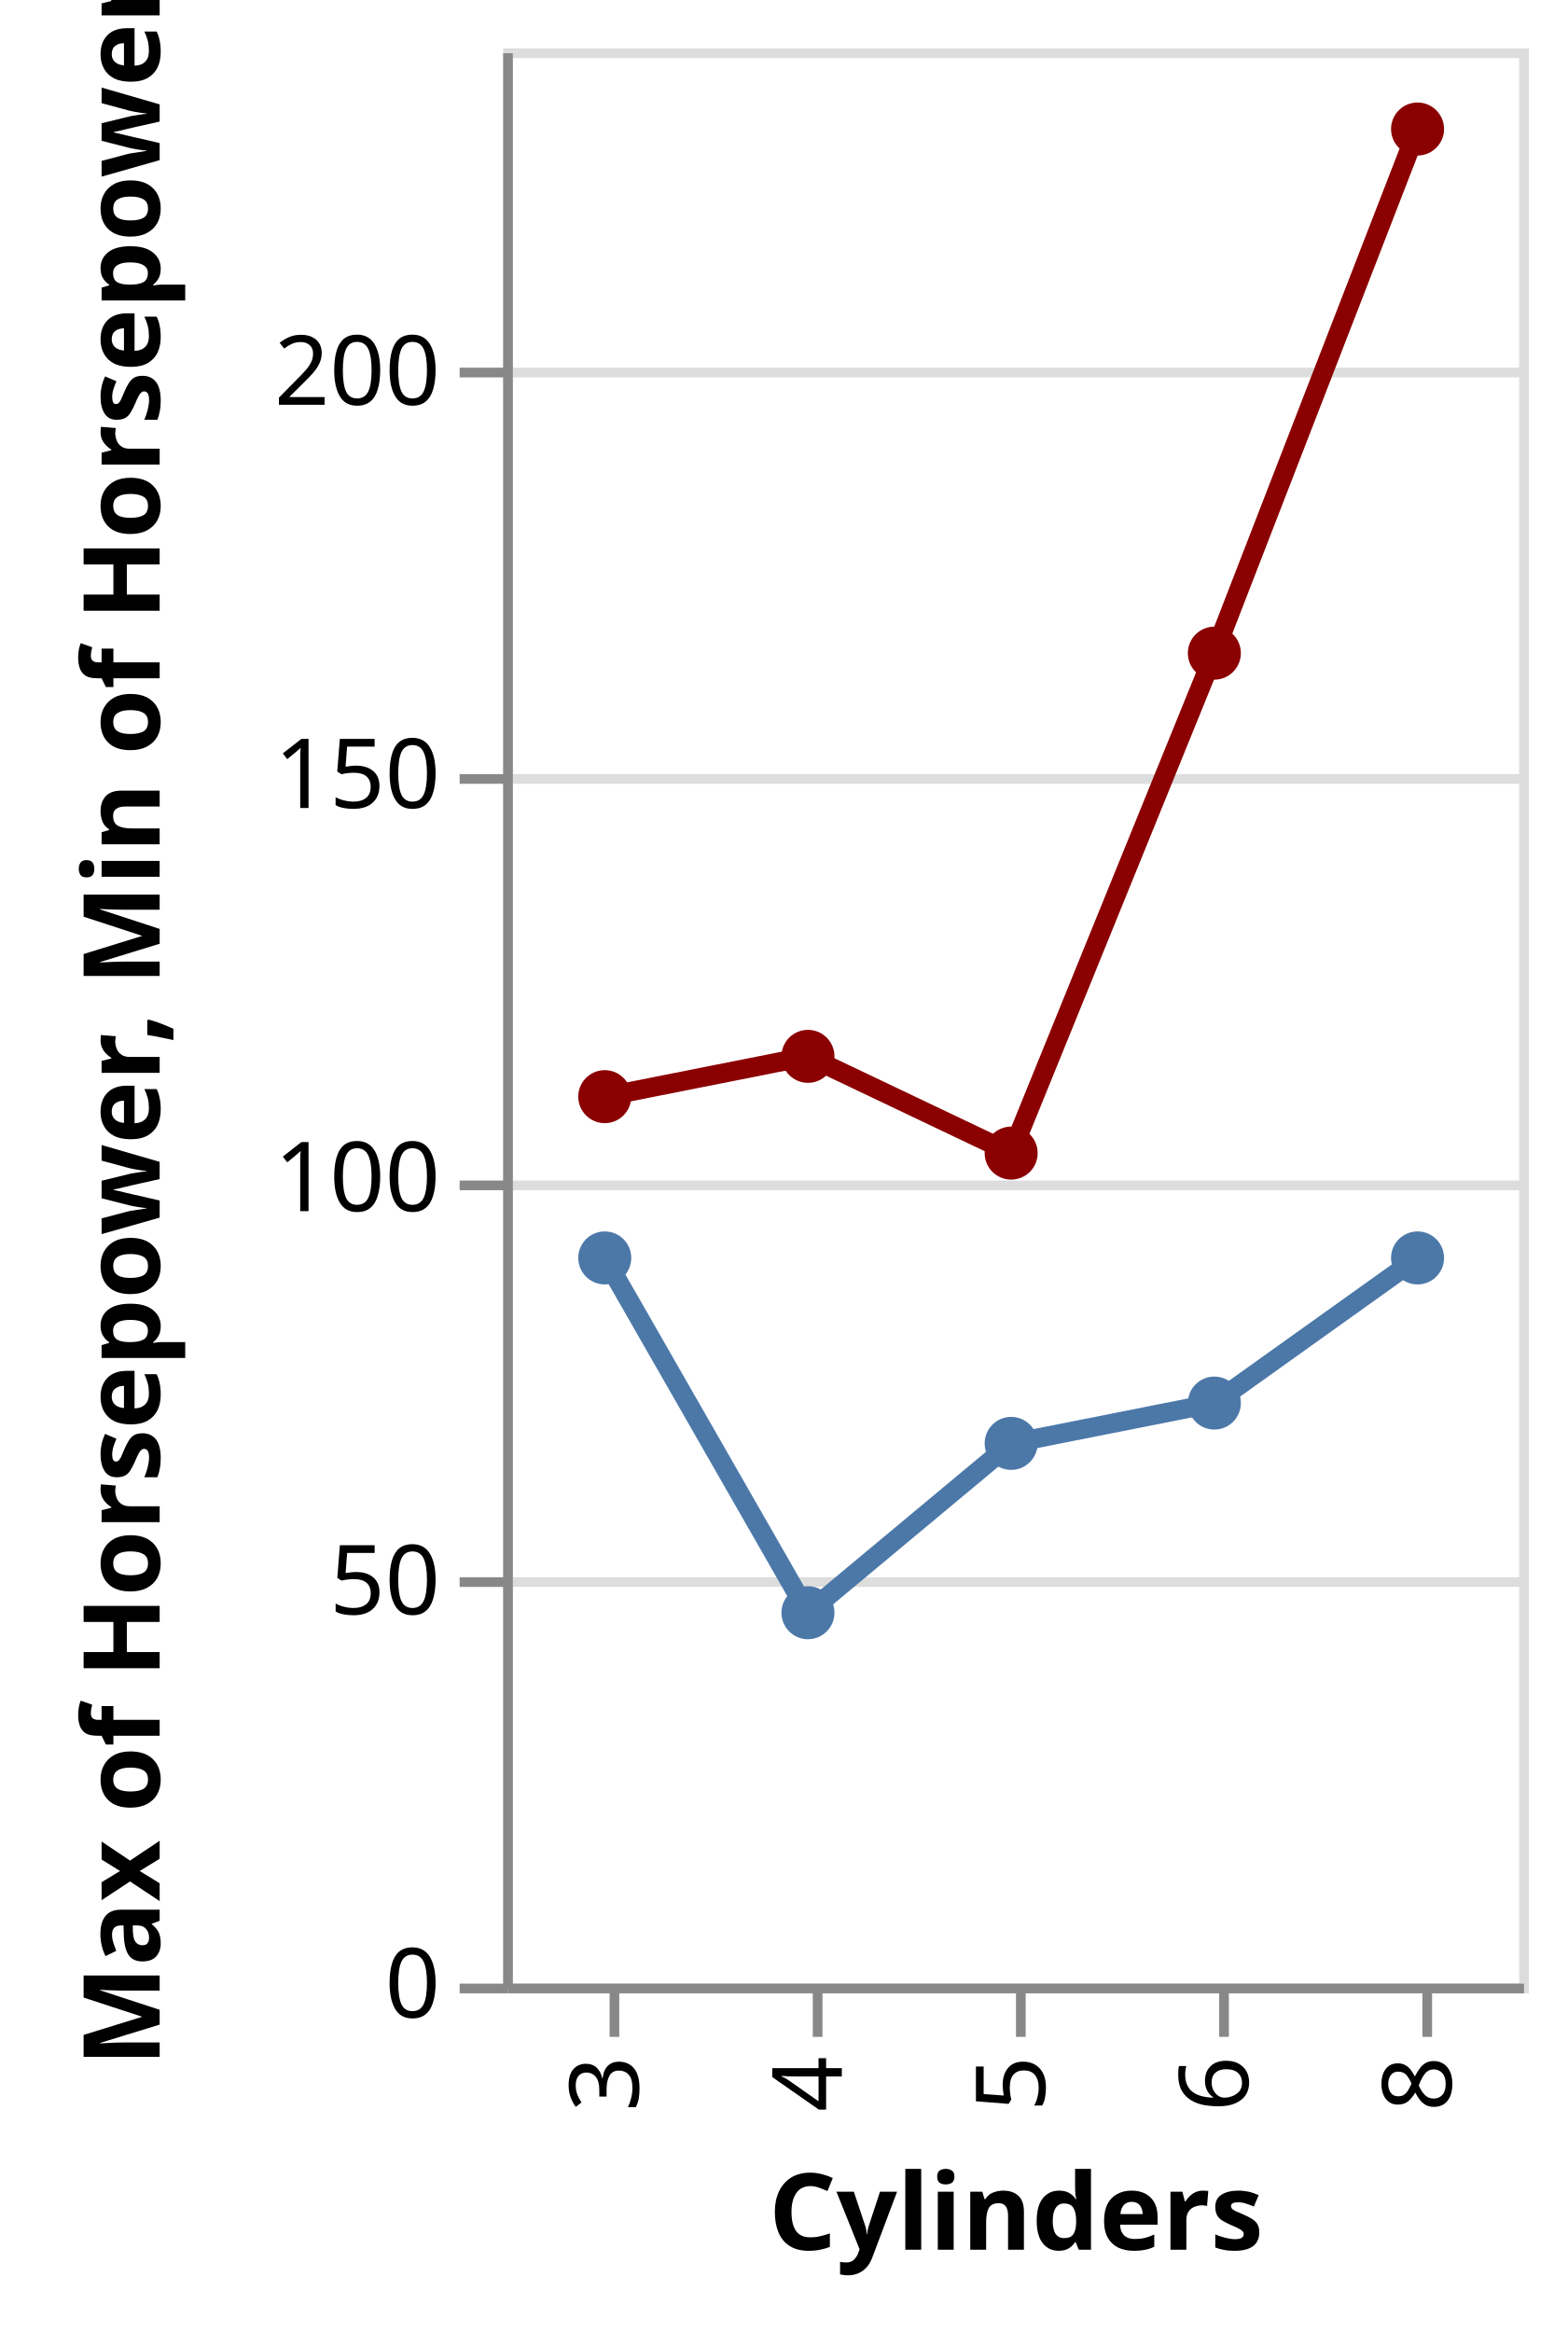
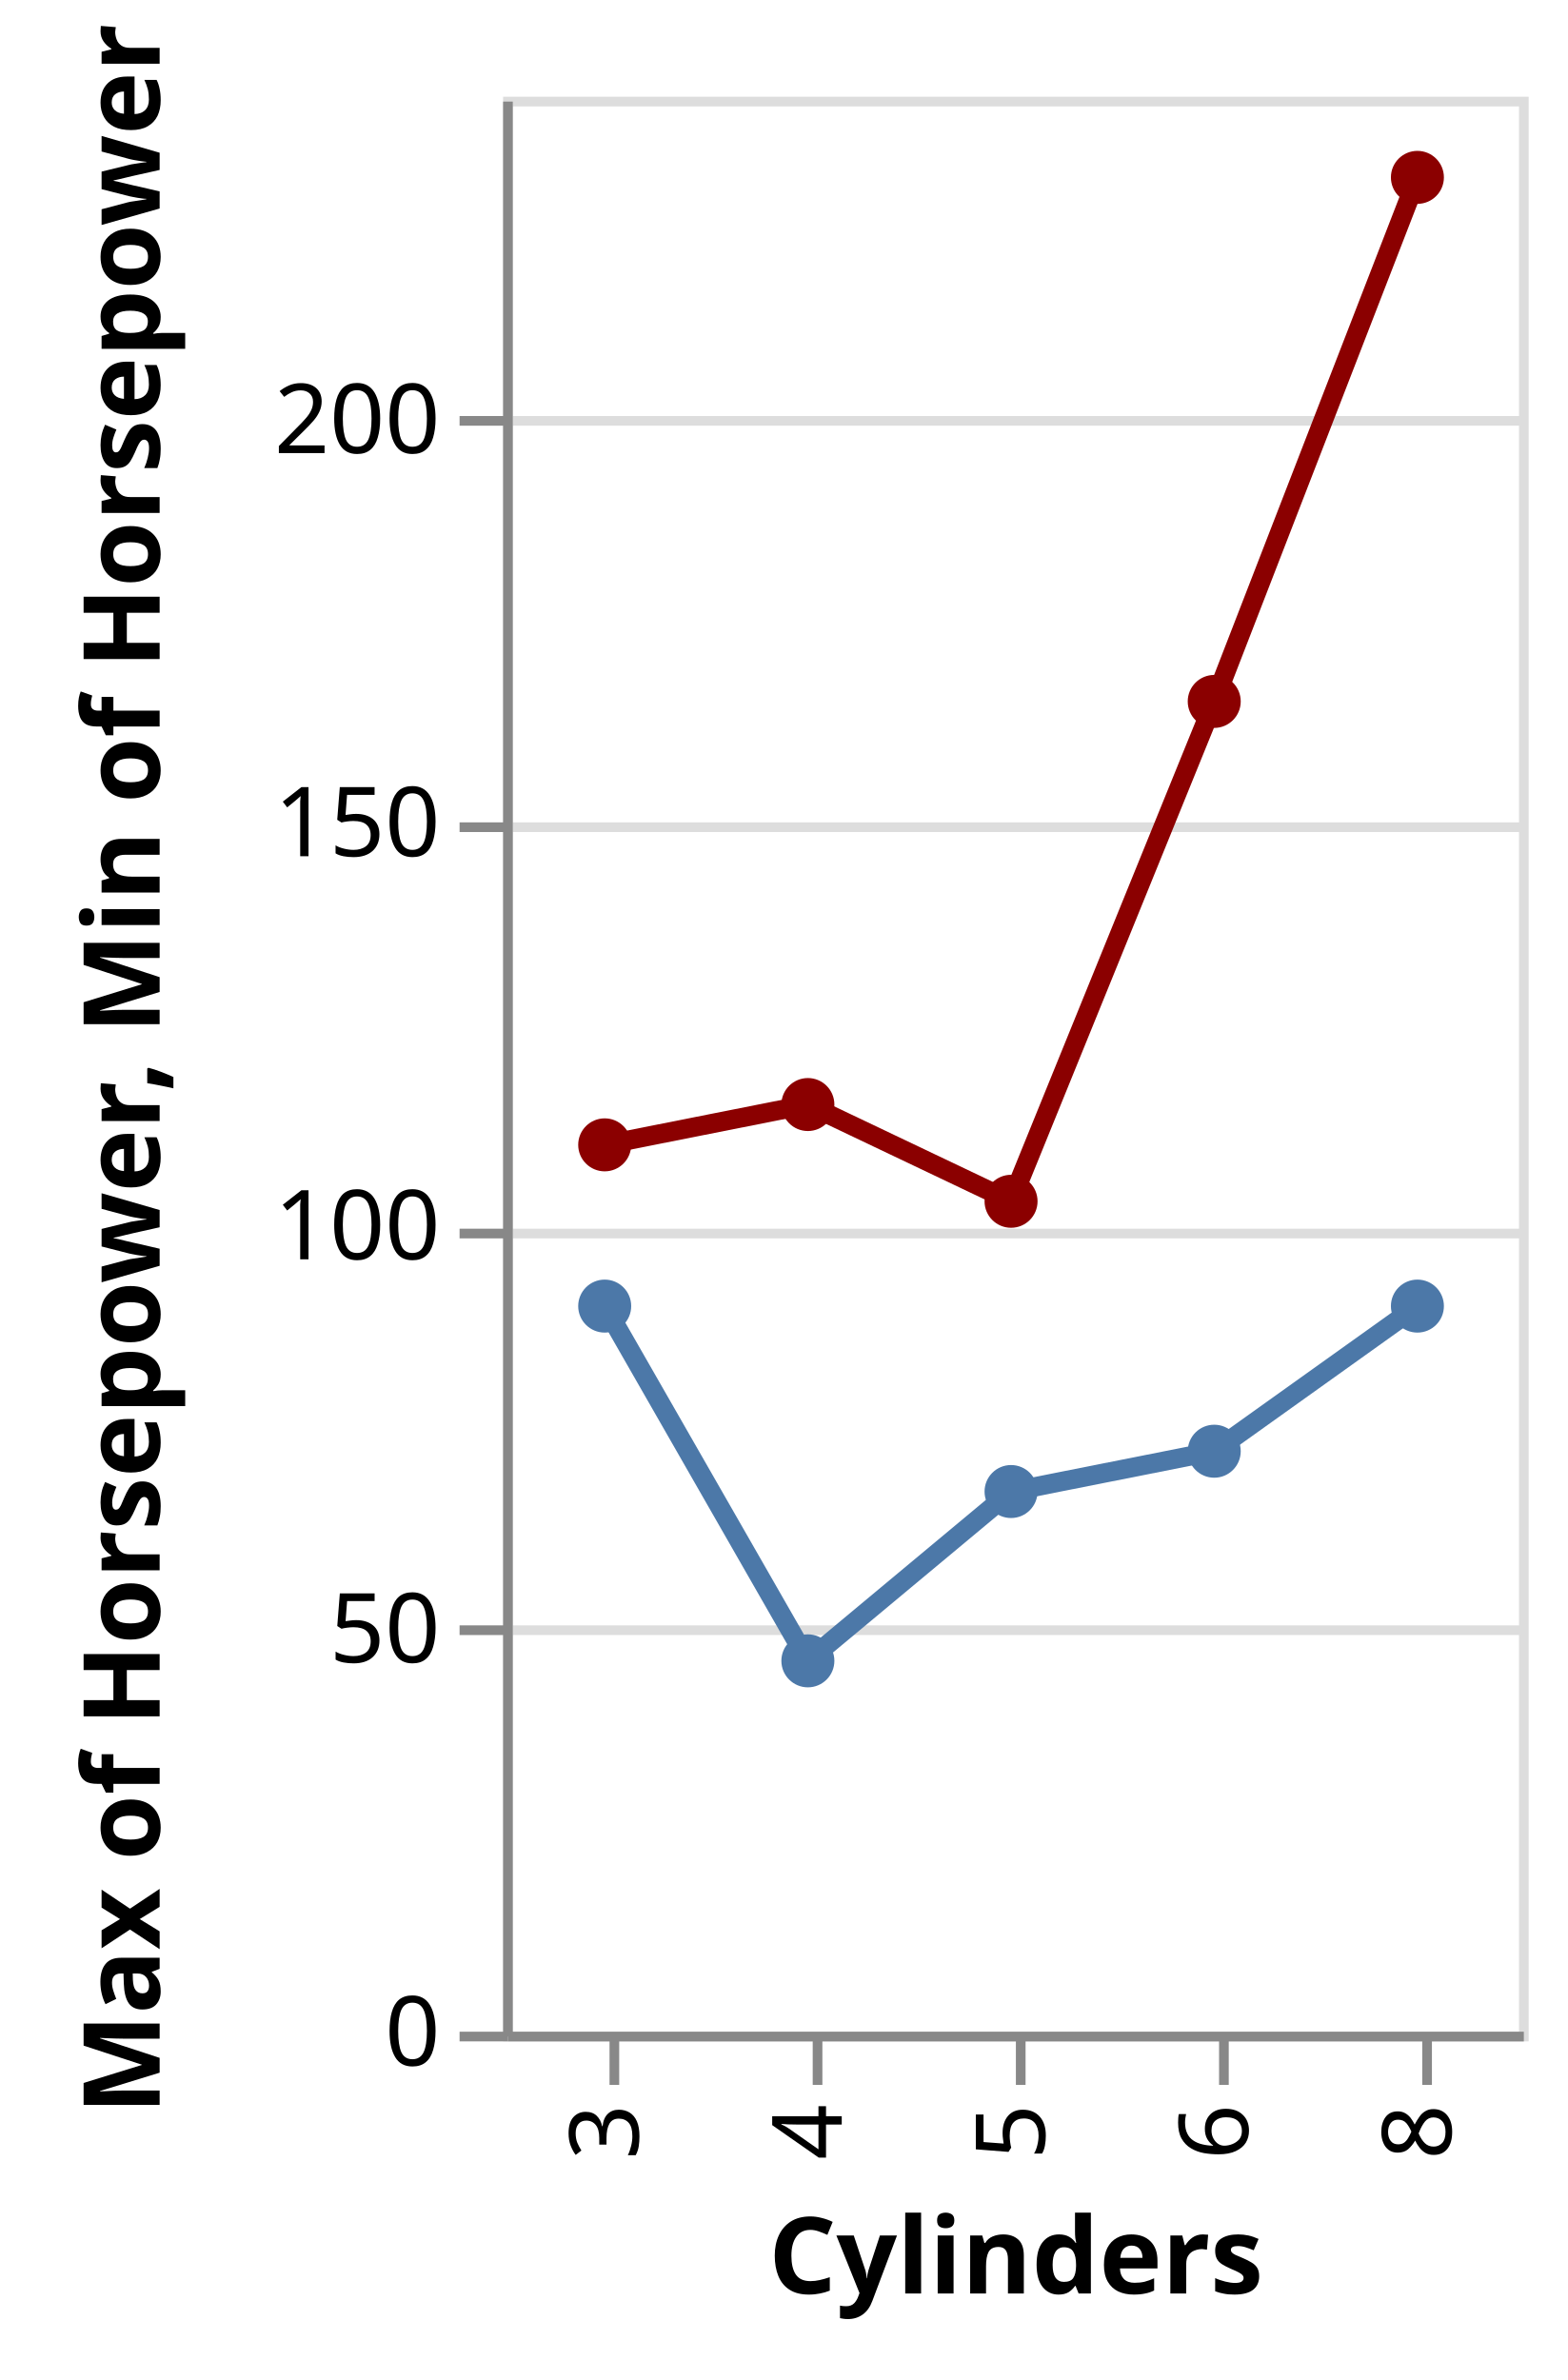
- <svg xmlns="http://www.w3.org/2000/svg" class="marks" width="162" height="241" viewBox="0 0 162 241" version="1.1">
-   <g transform="translate(52,5)">
+ <svg xmlns="http://www.w3.org/2000/svg" class="marks" width="162" height="246" viewBox="0 0 162 246" version="1.1">
+   <g transform="translate(52,10)">
    <g class="mark-group role-frame root">
      <g transform="translate(0,0)">
        <path class="background" d="M0.5,0.5h105v200h-105Z" style="fill: transparent; stroke: #ddd;" />
        <g>
          <g class="mark-group role-axis">
            <g transform="translate(0.5,0.5)">
              <path class="background" d="M0,0h0v0h0Z" style="pointer-events: none; fill: none;" />
              <g>
                <g class="mark-rule role-axis-grid" style="pointer-events: none;">
                  <line transform="translate(0,200)" x2="105" y2="0" style="fill: none; stroke: #ddd; stroke-width: 1; stroke-dasharray: ; opacity: 1;" />
                  <line transform="translate(0,158)" x2="105" y2="0" style="fill: none; stroke: #ddd; stroke-width: 1; stroke-dasharray: ; opacity: 1;" />
                  <line transform="translate(0,117)" x2="105" y2="0" style="fill: none; stroke: #ddd; stroke-width: 1; stroke-dasharray: ; opacity: 1;" />
                  <line transform="translate(0,75)" x2="105" y2="0" style="fill: none; stroke: #ddd; stroke-width: 1; stroke-dasharray: ; opacity: 1;" />
                  <line transform="translate(0,33)" x2="105" y2="0" style="fill: none; stroke: #ddd; stroke-width: 1; stroke-dasharray: ; opacity: 1;" />
                </g>
              </g>
            </g>
          </g>
          <g class="mark-line role-mark layer_0_layer_0_marks">
            <path d="M94.5,8.333L73.5,62.5L52.5,114.167L31.5,104.167L10.5,108.333" style="fill: none; stroke: darkred; stroke-width: 2;" />
          </g>
          <g class="mark-symbol role-mark layer_0_layer_1_marks">
            <path transform="translate(94.5,8.333333)" d="M2.739,0A2.739,2.739,0,1,1,-2.739,0A2.739,2.739,0,1,1,2.739,0" style="fill: darkred; stroke-width: 2;" />
            <path transform="translate(31.5,104.1667)" d="M2.739,0A2.739,2.739,0,1,1,-2.739,0A2.739,2.739,0,1,1,2.739,0" style="fill: darkred; stroke-width: 2;" />
            <path transform="translate(73.5,62.5)" d="M2.739,0A2.739,2.739,0,1,1,-2.739,0A2.739,2.739,0,1,1,2.739,0" style="fill: darkred; stroke-width: 2;" />
            <path transform="translate(10.5,108.3333)" d="M2.739,0A2.739,2.739,0,1,1,-2.739,0A2.739,2.739,0,1,1,2.739,0" style="fill: darkred; stroke-width: 2;" />
            <path transform="translate(52.5,114.1667)" d="M2.739,0A2.739,2.739,0,1,1,-2.739,0A2.739,2.739,0,1,1,2.739,0" style="fill: darkred; stroke-width: 2;" />
          </g>
          <g class="mark-line role-mark layer_1_layer_0_marks">
            <path d="M94.5,125L73.5,140L52.5,144.167L31.5,161.667L10.5,125" style="fill: none; stroke: #4c78a8; stroke-width: 2;" />
          </g>
          <g class="mark-symbol role-mark layer_1_layer_1_marks">
            <path transform="translate(94.5,125)" d="M2.739,0A2.739,2.739,0,1,1,-2.739,0A2.739,2.739,0,1,1,2.739,0" style="fill: #4c78a8; stroke-width: 2;" />
            <path transform="translate(31.5,161.6667)" d="M2.739,0A2.739,2.739,0,1,1,-2.739,0A2.739,2.739,0,1,1,2.739,0" style="fill: #4c78a8; stroke-width: 2;" />
            <path transform="translate(73.5,140)" d="M2.739,0A2.739,2.739,0,1,1,-2.739,0A2.739,2.739,0,1,1,2.739,0" style="fill: #4c78a8; stroke-width: 2;" />
            <path transform="translate(10.5,125)" d="M2.739,0A2.739,2.739,0,1,1,-2.739,0A2.739,2.739,0,1,1,2.739,0" style="fill: #4c78a8; stroke-width: 2;" />
            <path transform="translate(52.5,144.1667)" d="M2.739,0A2.739,2.739,0,1,1,-2.739,0A2.739,2.739,0,1,1,2.739,0" style="fill: #4c78a8; stroke-width: 2;" />
          </g>
          <g class="mark-group role-axis">
            <g transform="translate(0.5,200.5)">
              <path class="background" d="M0,0h0v0h0Z" style="pointer-events: none; fill: none;" />
              <g>
                <g class="mark-rule role-axis-tick" style="pointer-events: none;">
                  <line transform="translate(11,0)" x2="0" y2="5" style="fill: none; stroke: #888; stroke-width: 1; opacity: 1;" />
                  <line transform="translate(32,0)" x2="0" y2="5" style="fill: none; stroke: #888; stroke-width: 1; opacity: 1;" />
                  <line transform="translate(53,0)" x2="0" y2="5" style="fill: none; stroke: #888; stroke-width: 1; opacity: 1;" />
                  <line transform="translate(74,0)" x2="0" y2="5" style="fill: none; stroke: #888; stroke-width: 1; opacity: 1;" />
                  <line transform="translate(95,0)" x2="0" y2="5" style="fill: none; stroke: #888; stroke-width: 1; opacity: 1;" />
                </g>
                <g class="mark-text role-axis-label" style="pointer-events: none;">
                  <text text-anchor="end" transform="translate(10.5,7) rotate(270) translate(0,3)" style="font: 10px sans-serif; fill: #000; opacity: 1;">3</text>
                  <text text-anchor="end" transform="translate(31.5,7) rotate(270) translate(0,3)" style="font: 10px sans-serif; fill: #000; opacity: 1;">4</text>
                  <text text-anchor="end" transform="translate(52.5,7) rotate(270) translate(0,3)" style="font: 10px sans-serif; fill: #000; opacity: 1;">5</text>
                  <text text-anchor="end" transform="translate(73.5,7) rotate(270) translate(0,3)" style="font: 10px sans-serif; fill: #000; opacity: 1;">6</text>
                  <text text-anchor="end" transform="translate(94.5,7) rotate(270) translate(0,3)" style="font: 10px sans-serif; fill: #000; opacity: 1;">8</text>
                </g>
                <g class="mark-rule role-axis-domain" style="pointer-events: none;">
                  <line transform="translate(0,0)" x2="105" y2="0" style="fill: none; stroke: #888; stroke-width: 1; opacity: 1;" />
                </g>
                <g class="mark-text role-axis-title" style="pointer-events: none;">
-                   <text text-anchor="middle" transform="translate(52.5,27)" style="font: bold 11px sans-serif; fill: #000; opacity: 1;">Cylinders</text>
+                   <text text-anchor="middle" transform="translate(52.5,26.56152)" style="font: bold 11px sans-serif; fill: #000; opacity: 1;">Cylinders</text>
                </g>
              </g>
            </g>
          </g>
          <g class="mark-group role-axis">
            <g transform="translate(0.5,0.5)">
              <path class="background" d="M0,0h0v0h0Z" style="pointer-events: none; fill: none;" />
              <g>
                <g class="mark-rule role-axis-tick" style="pointer-events: none;">
                  <line transform="translate(0,200)" x2="-5" y2="0" style="fill: none; stroke: #888; stroke-width: 1; opacity: 1;" />
                  <line transform="translate(0,158)" x2="-5" y2="0" style="fill: none; stroke: #888; stroke-width: 1; opacity: 1;" />
                  <line transform="translate(0,117)" x2="-5" y2="0" style="fill: none; stroke: #888; stroke-width: 1; opacity: 1;" />
                  <line transform="translate(0,75)" x2="-5" y2="0" style="fill: none; stroke: #888; stroke-width: 1; opacity: 1;" />
                  <line transform="translate(0,33)" x2="-5" y2="0" style="fill: none; stroke: #888; stroke-width: 1; opacity: 1;" />
                </g>
                <g class="mark-text role-axis-label" style="pointer-events: none;">
                  <text text-anchor="end" transform="translate(-7,203)" style="font: 10px sans-serif; fill: #000; opacity: 1;">0</text>
                  <text text-anchor="end" transform="translate(-7,161.3333)" style="font: 10px sans-serif; fill: #000; opacity: 1;">50</text>
                  <text text-anchor="end" transform="translate(-7,119.6667)" style="font: 10px sans-serif; fill: #000; opacity: 1;">100</text>
                  <text text-anchor="end" transform="translate(-7,78)" style="font: 10px sans-serif; fill: #000; opacity: 1;">150</text>
                  <text text-anchor="end" transform="translate(-7,36.33333)" style="font: 10px sans-serif; fill: #000; opacity: 1;">200</text>
                </g>
                <g class="mark-rule role-axis-domain" style="pointer-events: none;">
                  <line transform="translate(0,200)" x2="0" y2="-200" style="fill: none; stroke: #888; stroke-width: 1; opacity: 1;" />
                </g>
                <g class="mark-text role-axis-title" style="pointer-events: none;">
                  <text text-anchor="middle" transform="translate(-34,100) rotate(-90) translate(0,-2)" style="font: bold 11px sans-serif; fill: #000; opacity: 1;">Max of Horsepower, Min of Horsepower</text>
                </g>
              </g>
            </g>
          </g>
        </g>
      </g>
    </g>
  </g>
</svg>
